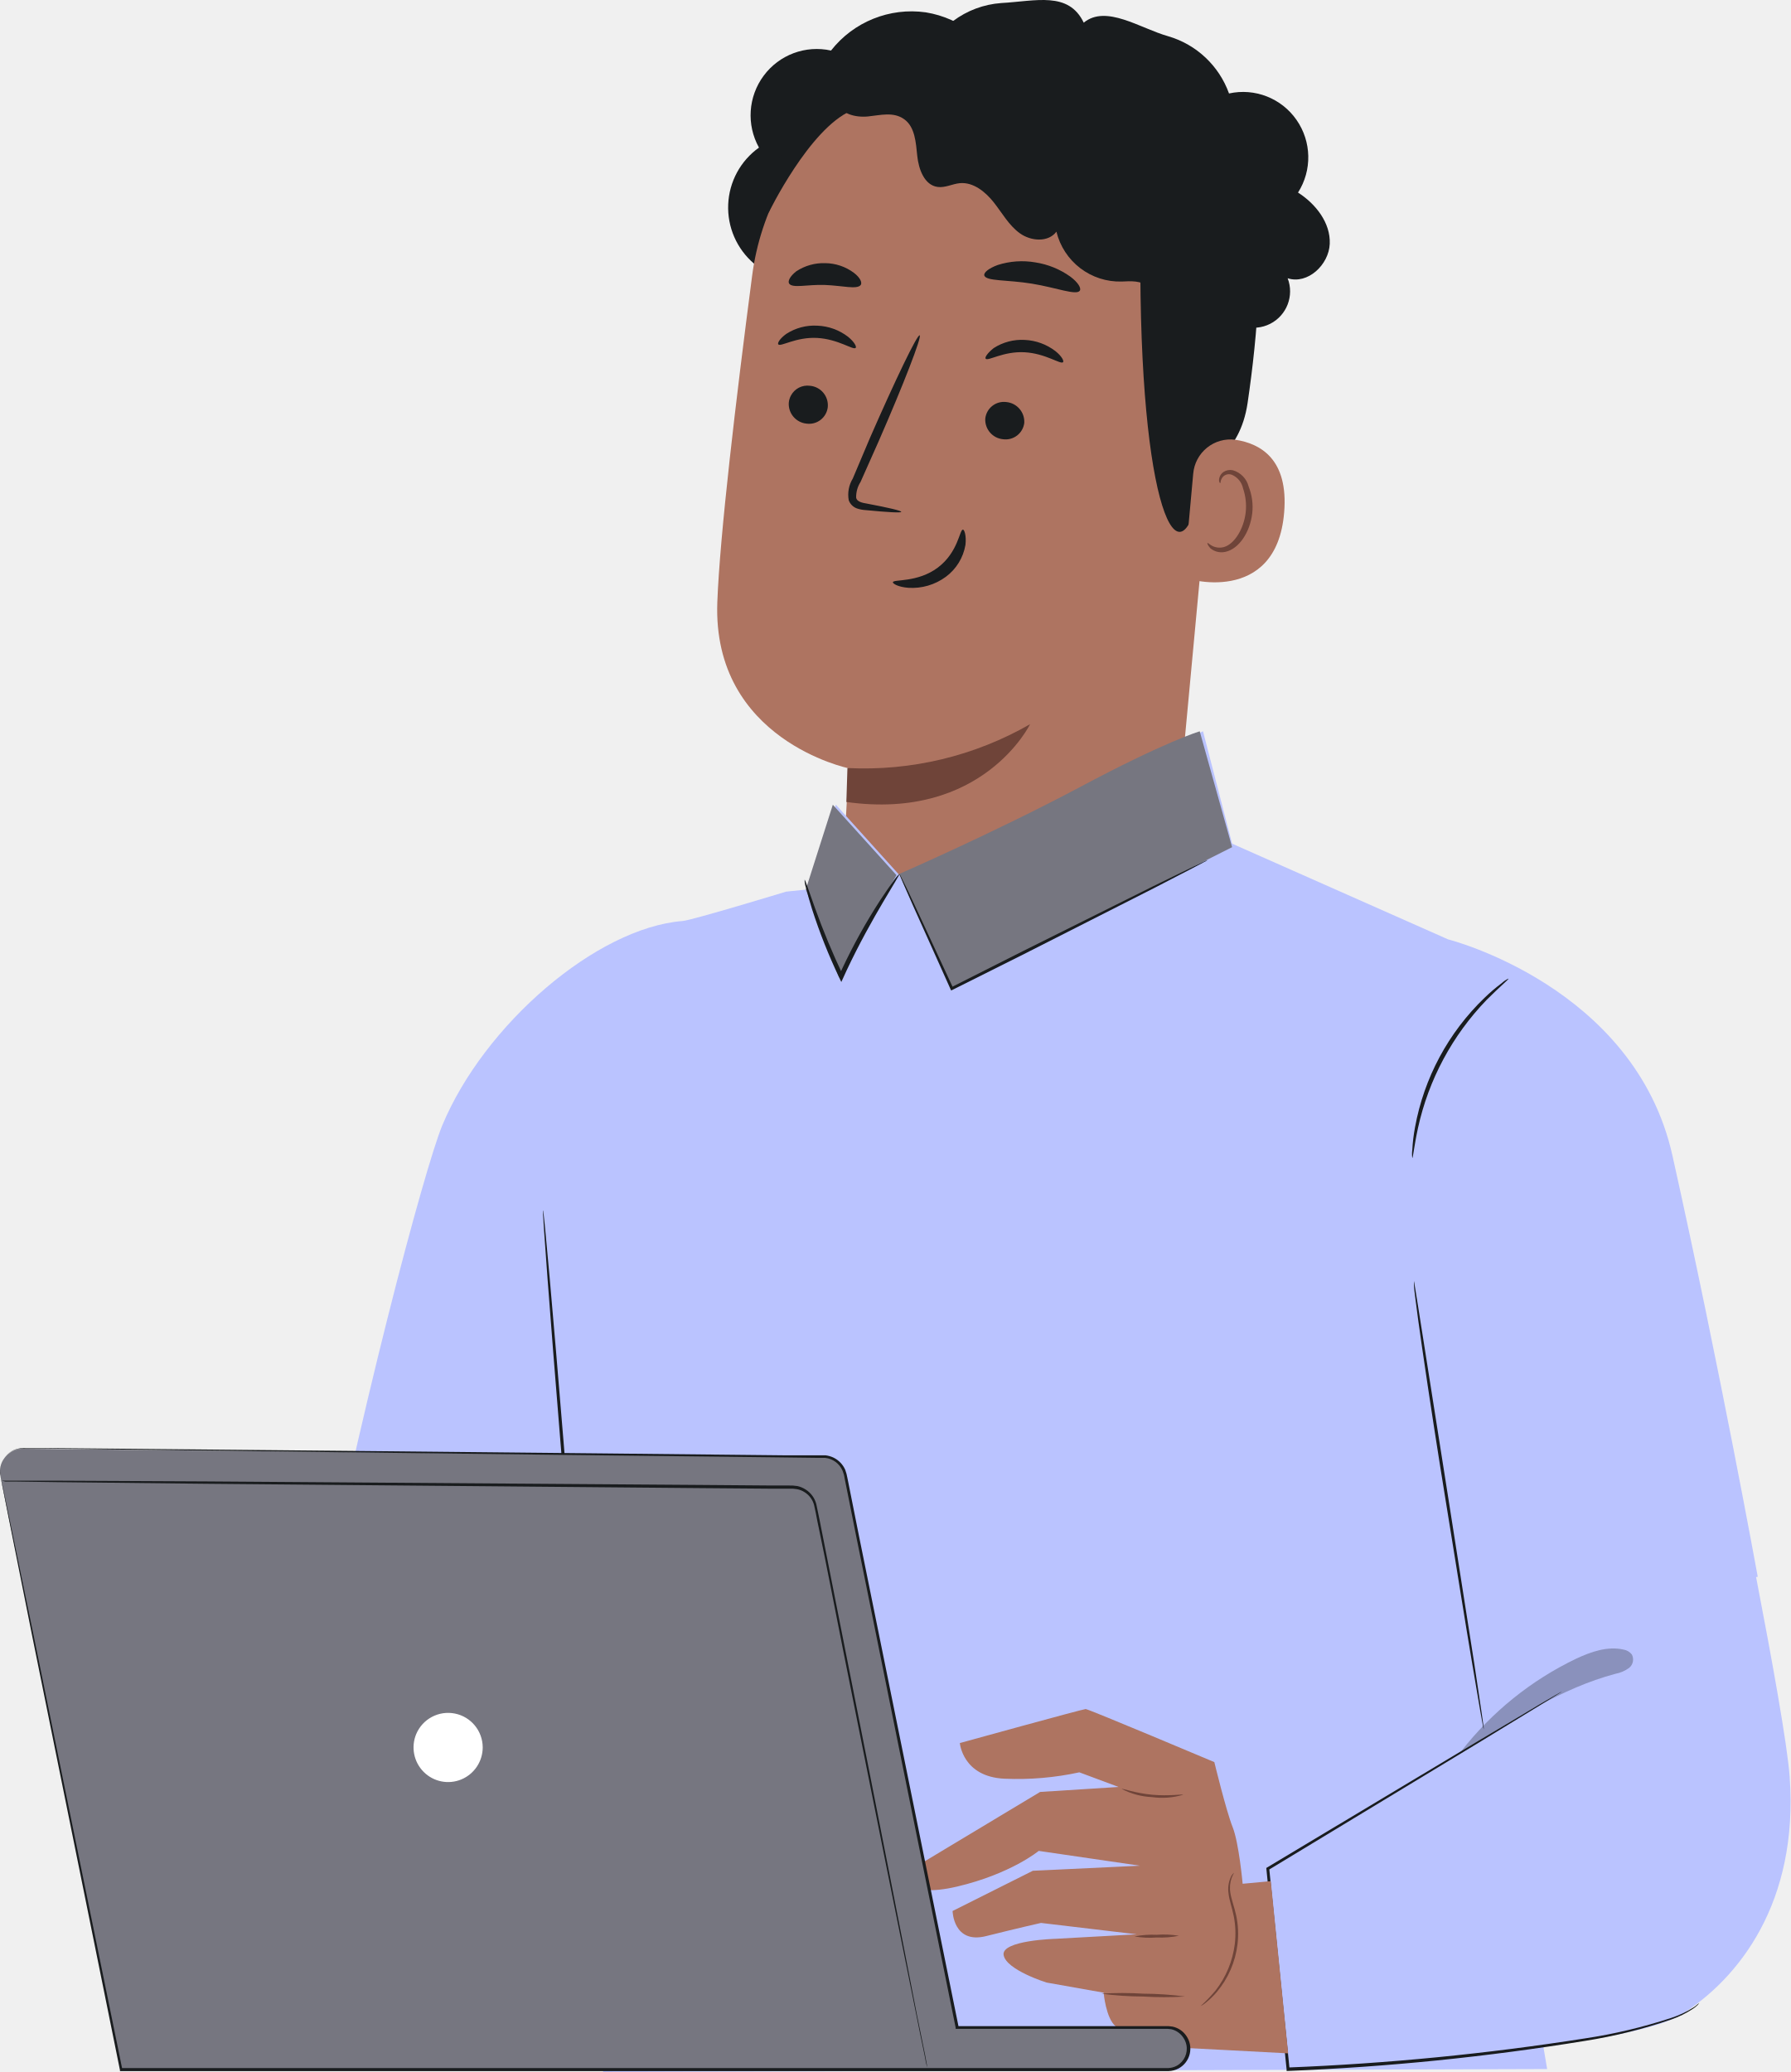
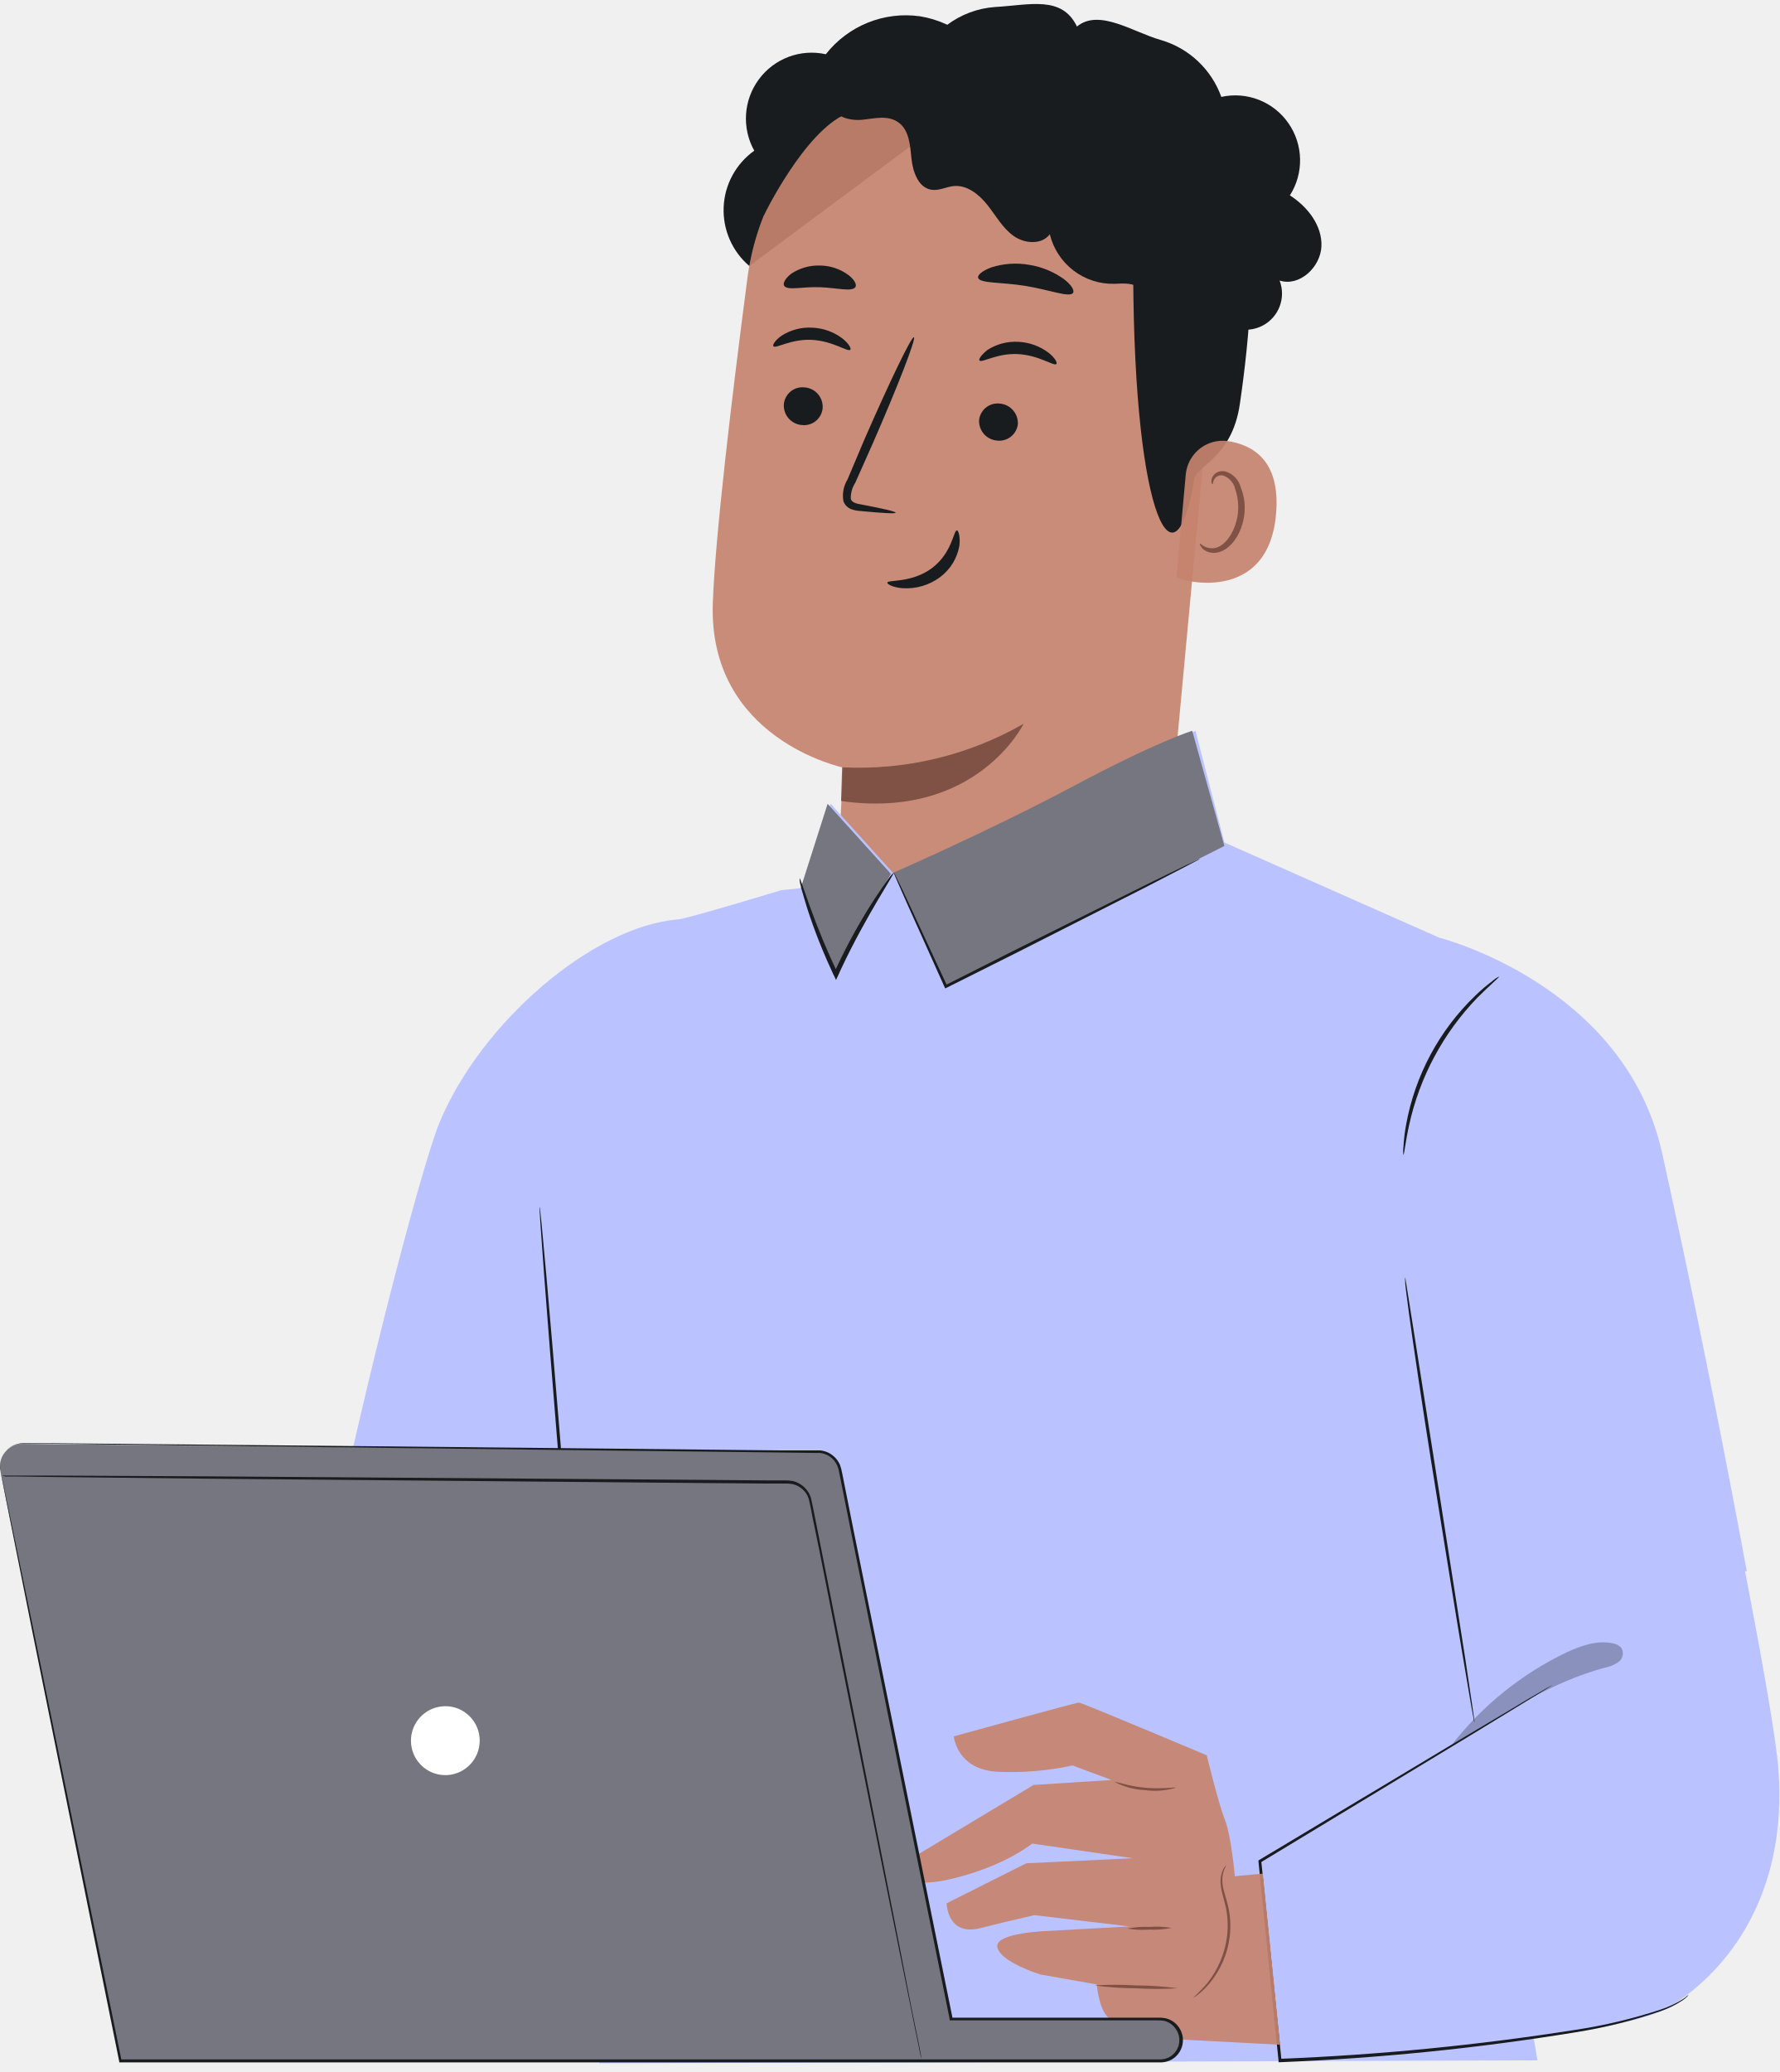
- <svg xmlns="http://www.w3.org/2000/svg" width="140" height="162" fill="none">
-   <path d="M72.386.966a7.993 7.993 0 00-7.411 2.986A5.161 5.161 0 0059.71 5.92a5.191 5.191 0 00-.368 5.62 5.749 5.749 0 00-2.406 4.44 5.765 5.765 0 002.017 4.631L78.591 6.023a8.028 8.028 0 00-2.428-3.36A8.001 8.001 0 0072.386.966z" fill="#191C1E" />
-   <path d="M58.809 21.545a20.092 20.092 0 017.03-12.816 20.002 20.002 0 0113.838-4.636l1.033.05c11.142 1.209 16.346 11.374 14.828 22.503l-3.47 37.225-.184 1.81-26.047 3.899.51-9.513s-10.663-2.205-10.262-12.983c.192-5.204 1.46-15.886 2.724-25.54z" fill="#AE7461" />
-   <path d="M66.258 60.049a26.06 26.06 0 0014.28-3.427s-3.693 7.582-14.363 6.08l.083-2.653z" fill="#6F4439" />
-   <path d="M61.672 31.492a1.544 1.544 0 001.397 1.63 1.47 1.47 0 001.651-1.278 1.53 1.53 0 00-1.396-1.682 1.463 1.463 0 00-1.485.765c-.093.175-.15.367-.167.565zM60.855 26.927c.179.211 1.384-.594 3.036-.505 1.652.09 2.819.972 3.01.78.09-.083-.083-.454-.593-.87a4.197 4.197 0 00-2.398-.869 4.05 4.05 0 00-2.43.64c-.523.377-.714.735-.625.824zM77.036 32.719a1.536 1.536 0 001.397 1.624 1.47 1.47 0 001.652-1.279 1.55 1.55 0 00-1.403-1.63 1.465 1.465 0 00-1.646 1.285zM77.068 28.047c.179.21 1.384-.595 3.036-.506 1.652.09 2.819.972 3.01.78.09-.09-.083-.46-.593-.869a4.261 4.261 0 00-2.398-.876 4.05 4.05 0 00-2.43.64c-.49.39-.714.735-.625.83zM70.467 40.02c0-.096-1.002-.326-2.653-.64-.421-.064-.817-.166-.874-.46a2.183 2.183 0 01.344-1.24l1.403-3.152c1.958-4.475 3.4-8.202 3.221-8.31-.178-.109-1.913 3.503-3.878 7.997l-1.352 3.196a2.44 2.44 0 00-.319 1.7 1.069 1.069 0 00.638.64c.229.077.467.122.708.134 1.716.167 2.749.224 2.762.135zM75.289 41.407c-.268 0-.364 1.764-1.958 2.966-1.594 1.202-3.495.901-3.52 1.15 0 .116.408.371 1.211.435a4.457 4.457 0 002.934-.863 3.92 3.92 0 001.53-2.493c.084-.748-.095-1.202-.197-1.195zM76.959 21.538c.14.46 1.805.326 3.724.64 1.92.313 3.47.94 3.744.55.128-.193-.127-.64-.733-1.094a6.37 6.37 0 00-2.743-1.119 6.204 6.204 0 00-2.946.205c-.727.268-1.104.6-1.046.818zM61.698 22.171c.274.39 1.428.058 2.8.109 1.37.051 2.512.377 2.8 0 .127-.186-.039-.569-.53-.946a3.82 3.82 0 00-2.239-.76 3.884 3.884 0 00-2.27.638c-.498.39-.676.768-.561.96z" fill="#191C1E" />
-   <path d="M60.084 16.66s3.189-6.603 6.493-8.016c4.018-1.707 5.497 2.698 9.292 1.835s7.653-2.506 11.314.588c4.03 3.382 1.958 5.51 1.977 10.299.09 19.421 3.349 25.079 4.803 15.982.159-.991 2.965-1.65 3.584-5.85.803-5.453 1.346-12.088.319-16.039-.868-3.324-2.615-5.683-5.836-8.343-5.102-4.2-12.315-4.647-17.264-4.391-4.95.255-14.708 5.472-14.682 13.936z" fill="#191C1E" />
-   <path d="M93.293 37.04a2.933 2.933 0 011.075-2.032 2.918 2.918 0 012.21-.627c1.996.295 4.171 1.541 3.826 5.684-.6 7.351-7.838 5.235-7.832 5.018.007-.217.44-4.967.721-8.042z" fill="#AE7461" />
-   <path d="M94.42 42.449c.039 0 .122.102.332.217.292.157.633.193.95.103.798-.224 1.55-1.4 1.697-2.724a4.35 4.35 0 00-.21-1.866 1.485 1.485 0 00-.88-1.062.636.636 0 00-.785.294c-.115.199-.076.346-.115.358-.038.013-.153-.14-.064-.434a.793.793 0 01.326-.441.968.968 0 01.72-.128 1.784 1.784 0 011.238 1.278c.264.661.36 1.377.28 2.085-.172 1.483-1.04 2.806-2.124 3.023a1.362 1.362 0 01-1.154-.288c-.21-.236-.261-.402-.21-.415z" fill="#6F4439" />
-   <path d="M96.06 24.6a7.491 7.491 0 01-3.43 1.381c-1.276.064-2.628-.722-2.775-1.962-.07-.556.096-1.19-.242-1.637-.338-.447-1.218-.409-1.913-.37a5.094 5.094 0 01-3.24-1.046 5.115 5.115 0 01-1.862-2.854c-.638.857-1.997.748-2.858.128-.86-.62-1.384-1.586-2.04-2.417-.657-.83-1.601-1.598-2.654-1.502-.587.058-1.154.377-1.74.294-1.034-.14-1.48-1.387-1.589-2.43-.108-1.041-.172-2.256-1.02-2.863-.849-.607-1.863-.313-2.832-.217-.97.095-2.188-.192-2.385-1.145a1.923 1.923 0 01.427-1.425A5.123 5.123 0 0172.1 4.892a7.146 7.146 0 012.409-3.241A7.12 7.12 0 0178.286.238c2.723-.154 5.262-.933 6.448 1.534 1.748-1.438 4.42.448 6.601 1.061a7.19 7.19 0 014.758 4.475 5.09 5.09 0 015.279 2.068 5.122 5.122 0 01.116 5.68c1.384.882 2.551 2.366 2.481 4.008-.07 1.643-1.728 3.197-3.291 2.692a2.848 2.848 0 01-1.366 3.561 2.831 2.831 0 01-3.672-1.004" fill="#191C1E" />
-   <path d="M115.749 127.971l21.684-4.692s-2.972-16.353-6.671-32.935c-2.953-13.227-17.532-16.896-17.532-16.896l-16.895-7.486-2.277-8.79c-9.286 4.603-18.298 9.033-23.732 11.251l-4.974-5.51-2.111 6.616-1.78.185s-7.353 2.238-8.093 2.295c-6.728.537-15.504 8.087-18.789 15.982-1.358 3.267-6.62 22.803-10.472 43.03-2.793 14.633-4.407 28.837-5.102 30.762l21.684.044 5-30.806L47.156 162l73.81-.23-5.249-31.133.032-2.666z" fill="#BAC3FF" />
-   <path d="M42.456 94.62c-.064 0 .548 8.157 1.37 18.207.824 10.049 1.544 18.193 1.614 18.187.07-.006-.548-8.157-1.37-18.207-.823-10.049-1.544-18.193-1.614-18.187z" fill="#191C1E" />
-   <path d="M96.335 66.236L74.389 77.283l-4.088-8.95s7.347-3.196 14.03-6.738c6.819-3.644 9.472-4.417 9.472-4.417M65.116 62.919l4.975 5.504-4.484 8.017-2.602-6.905" fill="#767680" />
-   <path d="M117.949 76.51c.038.044-.689.639-1.716 1.668a20.85 20.85 0 00-5.364 10.01c-.312 1.44-.389 2.353-.446 2.353a2.282 2.282 0 010-.639c.032-.588.102-1.173.21-1.752a18.682 18.682 0 015.434-10.132c.421-.41.868-.793 1.339-1.144.161-.15.344-.273.543-.365zM70.326 68.334c.045 0-.484.843-1.275 2.186-.79 1.342-1.862 3.234-2.876 5.395-.083.18-.16.358-.236.518l-.16.345-.16-.339a43.173 43.173 0 01-2.13-5.363 31.504 31.504 0 01-.471-1.662 1.979 1.979 0 01-.109-.64c.045 0 .319.838.81 2.213a58.104 58.104 0 002.2 5.286h-.312l.236-.524a44.666 44.666 0 012.985-5.376c.427-.64.797-1.183 1.058-1.535.124-.187.272-.357.44-.504z" fill="#191C1E" />
-   <path d="M94.423 67.24a1.916 1.916 0 00-.306.128l-.849.403-3.093 1.515-10.204 5.082-5.6 2.826.153.057-2.985-6.43c-.363-.768-.637-1.382-.873-1.83l-.236-.485a.742.742 0 00-.096-.16.588.588 0 00.064.18l.204.491.816 1.86c.72 1.605 1.729 3.836 2.902 6.464l.051.102.102-.051 5.606-2.806 10.147-5.147 3.061-1.585.83-.441c.109-.044.211-.102.306-.173z" fill="#191C1E" />
-   <path d="M135.061 112.053s4.502 21.806 4.866 26.85c.72 9.876-4.005 15.796-8.463 18.603-4.631 2.908-30.76 4.283-30.76 4.283l-1.582-15.663 16.984-10.311-2.302-17.849 21.257-5.913z" fill="#BAC3FF" />
-   <path d="M116.01 135.213a2.885 2.885 0 00-.032-.358c-.038-.255-.083-.594-.146-1.022-.134-.914-.326-2.193-.562-3.759-.504-3.197-1.186-7.569-1.945-12.396-1.492-9.442-2.551-16.244-2.768-17.522a1.946 1.946 0 000 .358c0 .243.058.588.109 1.029.108.895.287 2.18.516 3.772a727.453 727.453 0 001.914 12.402c.784 4.839 1.479 9.218 2.015 12.382.261 1.56.485 2.839.638 3.746.076.422.14.761.185 1.017.014.119.04.237.076.351zM132.867 156.598a.777.777 0 00-.134.102 1.921 1.921 0 01-.383.288 7.754 7.754 0 01-1.69.786 41.21 41.21 0 01-6.729 1.598 200.162 200.162 0 01-23.234 2.276l.128.102c-.16-1.54-.319-3.196-.491-4.82-.383-3.797-.753-7.46-1.097-10.835l-.057.108 16.46-9.966 4.752-2.902 1.275-.787.319-.204.109-.077s-.039 0-.115.058l-.338.191-1.276.748-4.789 2.852-16.5 9.889-.063.038v.071c.338 3.382.708 7.032 1.09 10.867.166 1.65.332 3.28.491 4.821v.115h.109a191.59 191.59 0 0023.247-2.353 40.11 40.11 0 006.734-1.675 7.455 7.455 0 001.684-.831c.137-.088.263-.191.377-.307.045-.047.085-.098.121-.153z" fill="#191C1E" />
-   <path d="M127.586 129.351a1.052 1.052 0 00-.638-.377c-1.275-.287-2.551.173-3.712.71a25.231 25.231 0 00-8.986 7.236l.293-.166c3.98-2.359 7.501-4.75 11.767-5.888a2.607 2.607 0 001.065-.46.844.844 0 00.211-1.055z" fill="#191C1E" opacity=".3" />
-   <path d="M99.359 147.079l-2.2.204s-.288-3.196-.785-4.436c-.498-1.24-1.429-5.076-1.429-5.076s-9.84-4.149-10.058-4.149c-.216 0-9.84 2.659-9.84 2.659s.216 2.641 3.495 2.788a22.755 22.755 0 005.848-.499l3.068 1.144-6.136.39-10.765 6.47s.07 1.918 4.28.927c4.208-.991 6.377-2.788 6.377-2.788l7.915 1.158-8.374.396-6.276 3.145s.051 2.608 2.621 1.963c2.57-.646 4.292-1.03 4.292-1.03l7.488.889-6.346.352s-4.28.115-4.063 1.278c.217 1.164 3.355 2.142 3.355 2.142l4.465.792s.165 2.001.95 2.641c.784.639 1.996 1.54 2.71 1.553.715.013 10.766.55 10.766.55l-1.358-13.463z" fill="#AE7461" />
-   <path d="M93.873 156.846c.137-.068.265-.151.383-.249a6.16 6.16 0 00.886-.856 7.12 7.12 0 001.614-3.721 6.917 6.917 0 00-.102-2.257c-.147-.677-.383-1.278-.453-1.758a2.36 2.36 0 01.096-1.182c.056-.138.12-.272.19-.403a.881.881 0 00-.267.371c-.17.387-.228.815-.166 1.234.051.53.275 1.118.408 1.783.142.72.17 1.458.083 2.186a7.378 7.378 0 01-1.518 3.651c-.358.425-.743.827-1.154 1.201zM92.66 156.099a25.492 25.492 0 00-3.277-.224 25.982 25.982 0 00-3.278 0c1.084.145 2.177.22 3.271.224 1.094.069 2.191.069 3.285 0zM92.176 151.349a7.15 7.15 0 00-1.741-.077 7.262 7.262 0 00-1.735.128 6.859 6.859 0 001.735.083 7.114 7.114 0 001.741-.134zM92.507 140.322c0-.064-1.09.121-2.423 0-1.333-.122-2.36-.518-2.379-.454a5.61 5.61 0 002.36.639 5.733 5.733 0 002.442-.185z" fill="#6F4439" />
-   <path d="M.031 115.39l9.426 46.385h81.827a1.643 1.643 0 001.639-1.636 1.637 1.637 0 00-1.639-1.643H74.816l-8.743-43.138a1.776 1.776 0 00-1.728-1.432l-62.535-.659a1.795 1.795 0 00-1.752 1.337 1.795 1.795 0 00-.027.786z" fill="#767680" />
-   <path d="M.03 115.39a1.114 1.114 0 010-.141 1.41 1.41 0 010-.422 1.812 1.812 0 01.868-1.355c.168-.1.351-.171.542-.211.21-.041.425-.056.638-.045h1.473l3.68.032 23.643.224 16.48.166 9.235.096 4.847.051h3.112c.221.026.437.089.638.186.4.2.72.535.9.946.077.207.135.421.171.639l.128.639.255 1.279c.166.837.338 1.681.51 2.557.345 1.705.693 3.424 1.046 5.159.71 3.482 1.433 7.043 2.169 10.682 1.48 7.269 3.01 14.838 4.592 22.63l-.109-.089h16.193c.214-.012.428.001.638.038.436.092.82.349 1.071.716a1.757 1.757 0 01-.6 2.557 1.809 1.809 0 01-.77.205H9.38v-.07a34806.699 34806.699 0 00-6.85-33.882l-1.862-9.346-.479-2.416c-.108-.55-.153-.825-.153-.825s.064.275.179.818c.115.544.28 1.355.504 2.417.433 2.122 1.078 5.242 1.913 9.256 1.645 8.036 4.012 19.626 6.926 33.882l-.083-.071h81.871c.235-.01.464-.073.67-.185a1.518 1.518 0 00.744-1.63 1.523 1.523 0 00-.253-.582 1.548 1.548 0 00-.931-.639 2.943 2.943 0 00-.593-.032H74.72v-.09c-1.582-7.792-3.113-15.342-4.586-22.63l-2.156-10.682a923.45 923.45 0 00-1.046-5.165c-.172-.851-.344-1.694-.51-2.558-.083-.415-.172-.837-.255-1.278l-.128-.639a2.406 2.406 0 00-.159-.588 1.676 1.676 0 00-1.365-1.011h-.638l-2.474-.031-4.84-.058-9.236-.102-16.48-.198-23.642-.288-3.686-.051H2.053a2.899 2.899 0 00-.638.038 1.763 1.763 0 00-1.39 1.528 1.96 1.96 0 00.006.569z" fill="#191C1E" />
-   <path d="M37.742 136.62a2.717 2.717 0 01-1.669 2.504 2.696 2.696 0 01-2.947-.587 2.712 2.712 0 01-.586-2.954 2.706 2.706 0 015.202 1.037z" fill="#fff" />
-   <path d="M.12 115.767H4.406l11.703.058 38.592.275 5.58.044h1.372c.234-.007.47.008.701.045.227.052.442.143.638.269.409.258.705.662.829 1.131.102.454.178.882.274 1.323.689 3.491 1.359 6.866 1.99 10.075 1.276 6.393 2.41 12.204 3.368 17.062.956 4.859 1.715 8.784 2.244 11.507l.638 3.133.147.812c.032.172.044.281.044.281s0-.096-.063-.275c-.064-.179-.102-.46-.172-.812a255.17 255.17 0 01-.638-3.119c-.549-2.724-1.34-6.649-2.322-11.507-.982-4.859-2.124-10.638-3.412-17.056-.638-3.197-1.275-6.578-2.009-10.069-.083-.434-.166-.888-.261-1.278a1.687 1.687 0 00-.74-.998 1.64 1.64 0 00-.587-.236 2.726 2.726 0 00-.638-.038h-1.37l-5.581-.045-38.598-.339-11.697-.128-3.189-.045H.426l-.306-.07z" fill="#191C1E" />
+ <svg xmlns="http://www.w3.org/2000/svg" width="140" height="163" fill="none">
+   <path d="M72.386 1.281a7.993 7.993 0 00-7.41 2.985 5.161 5.161 0 00-5.265 1.969 5.192 5.192 0 00-.367 5.62 5.749 5.749 0 00-2.407 4.44 5.765 5.765 0 002.018 4.63L78.592 6.339a8.029 8.029 0 00-2.428-3.36 8.001 8.001 0 00-3.778-1.697z" fill="#191C1E" />
+   <path d="M58.809 21.86a20.092 20.092 0 017.03-12.816 20.002 20.002 0 0113.838-4.637l1.033.051c11.142 1.208 16.346 11.373 14.828 22.503l-3.47 37.225-.184 1.809-26.047 3.9.51-9.513s-10.663-2.206-10.262-12.984c.192-5.204 1.46-15.886 2.724-25.539z" fill="#C6846E" fill-opacity=".92" />
+   <path d="M66.258 60.363a26.06 26.06 0 0014.28-3.426s-3.693 7.581-14.363 6.079l.083-2.653z" fill="#6F4439" fill-opacity=".81" />
+   <path d="M61.672 31.806a1.543 1.543 0 001.397 1.63 1.469 1.469 0 001.469-.73c.096-.169.158-.355.183-.548a1.53 1.53 0 00-1.397-1.681 1.463 1.463 0 00-1.485.765c-.093.175-.15.367-.167.564zM60.855 27.242c.179.21 1.384-.595 3.036-.505 1.652.09 2.819.972 3.01.78.09-.083-.083-.454-.593-.87a4.196 4.196 0 00-2.398-.87 4.049 4.049 0 00-2.43.64c-.523.377-.714.735-.625.825zM77.036 33.033a1.536 1.536 0 001.396 1.624 1.466 1.466 0 001.091-.295 1.476 1.476 0 00.561-.983 1.549 1.549 0 00-1.403-1.63 1.462 1.462 0 00-1.466.735c-.096.17-.157.356-.18.55zM77.068 28.361c.178.211 1.384-.595 3.035-.505 1.652.09 2.82.972 3.01.78.09-.09-.082-.46-.592-.87a4.26 4.26 0 00-2.398-.875 4.05 4.05 0 00-2.43.639c-.491.39-.715.735-.625.831zM70.467 40.334c0-.096-1.002-.326-2.653-.64-.421-.063-.817-.165-.874-.46-.013-.438.107-.87.344-1.24l1.403-3.151c1.958-4.475 3.4-8.202 3.221-8.31-.178-.11-1.913 3.502-3.878 7.996l-1.352 3.197a2.44 2.44 0 00-.319 1.7 1.069 1.069 0 00.638.64c.229.077.467.122.708.134 1.716.166 2.749.224 2.762.134zM75.289 41.721c-.268 0-.364 1.765-1.958 2.967-1.595 1.201-3.495.9-3.52 1.15 0 .115.407.371 1.21.435a4.457 4.457 0 002.935-.863 3.92 3.92 0 001.53-2.493c.083-.748-.095-1.202-.197-1.196zM76.959 21.853c.14.46 1.805.326 3.724.639 1.92.313 3.47.94 3.744.55.128-.192-.127-.64-.733-1.094a6.369 6.369 0 00-2.743-1.118 6.204 6.204 0 00-2.946.204c-.727.269-1.104.601-1.046.819zM61.698 22.486c.274.39 1.428.057 2.8.108 1.37.051 2.512.378 2.8 0 .127-.185-.039-.569-.53-.946a3.82 3.82 0 00-2.239-.76 3.884 3.884 0 00-2.27.639c-.498.39-.676.767-.561.959z" fill="#191C1E" />
+   <path d="M60.084 16.975s3.188-6.603 6.492-8.016c4.018-1.707 5.498 2.697 9.292 1.835 3.795-.864 7.654-2.506 11.315.588 4.03 3.381 1.957 5.51 1.977 10.298.089 19.421 3.348 25.079 4.802 15.982.16-.99 2.966-1.65 3.584-5.85.804-5.452 1.346-12.088.32-16.039-.868-3.324-2.616-5.683-5.836-8.342-5.103-4.2-12.316-4.648-17.265-4.392-4.949.256-14.707 5.472-14.681 13.936z" fill="#191C1E" />
+   <path d="M93.293 37.355a2.932 2.932 0 012.116-2.573c.38-.107.777-.137 1.168-.086 1.997.294 4.172 1.54 3.827 5.683-.6 7.352-7.838 5.236-7.832 5.018.007-.217.44-4.967.721-8.042z" fill="#C6846E" fill-opacity=".92" />
+   <path d="M94.421 42.764c.038 0 .121.102.332.217.291.156.632.193.95.102.797-.224 1.55-1.4 1.697-2.723a4.348 4.348 0 00-.21-1.867 1.484 1.484 0 00-.881-1.061.637.637 0 00-.784.294c-.115.198-.077.345-.115.358-.039.013-.153-.14-.064-.435a.792.792 0 01.325-.44.967.967 0 01.72-.129 1.785 1.785 0 011.238 1.279c.264.66.36 1.377.28 2.084-.171 1.483-1.039 2.806-2.123 3.024a1.362 1.362 0 01-1.154-.288c-.21-.236-.262-.403-.21-.416z" fill="#6F4439" fill-opacity=".81" />
+   <path d="M96.06 24.915a7.49 7.49 0 01-3.43 1.38c-1.276.065-2.628-.722-2.775-1.962-.07-.556.096-1.189-.242-1.636-.338-.448-1.218-.41-1.913-.371a5.094 5.094 0 01-3.24-1.045 5.115 5.115 0 01-1.862-2.855c-.638.857-1.997.748-2.858.128-.86-.62-1.384-1.585-2.04-2.416-.657-.831-1.601-1.598-2.654-1.503-.587.058-1.154.378-1.74.295-1.034-.141-1.48-1.388-1.589-2.43-.108-1.042-.172-2.256-1.02-2.864-.849-.607-1.863-.313-2.832-.217-.97.096-2.188-.192-2.385-1.144a1.923 1.923 0 01.427-1.426A5.123 5.123 0 0172.1 5.206a7.146 7.146 0 012.409-3.24A7.12 7.12 0 0178.286.551C81.01.4 83.548-.38 84.734 2.087c1.748-1.439 4.42.447 6.601 1.06a7.19 7.19 0 014.758 4.476 5.09 5.09 0 015.279 2.067 5.122 5.122 0 01.116 5.68c1.384.883 2.551 2.366 2.481 4.009-.07 1.643-1.728 3.196-3.291 2.691a2.848 2.848 0 01-1.366 3.562 2.832 2.832 0 01-3.672-1.005" fill="#191C1E" />
+   <path d="M115.749 128.286l21.684-4.692s-2.972-16.353-6.671-32.936c-2.953-13.226-17.532-16.896-17.532-16.896l-16.895-7.486-2.277-8.79C84.772 62.09 75.76 66.52 70.326 68.738l-4.974-5.511-2.111 6.617-1.78.185s-7.353 2.237-8.093 2.295c-6.728.537-15.504 8.087-18.789 15.982-1.358 3.266-6.62 22.803-10.472 43.029-2.793 14.633-4.407 28.838-5.102 30.762l21.684.045 5-30.807 1.467 30.979 73.81-.23-5.249-31.132.032-2.666z" fill="#BAC3FF" />
+   <path d="M42.455 94.935c-.063 0 .549 8.157 1.371 18.206.823 10.049 1.544 18.194 1.614 18.187.07-.006-.548-8.157-1.371-18.206s-1.544-18.194-1.614-18.187z" fill="#191C1E" />
+   <path d="M96.335 66.55L74.389 77.598l-4.088-8.95s7.347-3.196 14.03-6.737c6.819-3.644 9.472-4.418 9.472-4.418M65.116 63.233l4.975 5.505-4.484 8.016-2.602-6.904" fill="#767680" />
+   <path d="M117.949 76.824c.038.044-.689.639-1.716 1.668a20.857 20.857 0 00-5.363 10.011c-.313 1.439-.389 2.353-.447 2.353a2.282 2.282 0 010-.64c.032-.587.102-1.172.211-1.751a18.676 18.676 0 015.434-10.133c.42-.41.868-.793 1.339-1.144.16-.15.343-.273.542-.364zM70.326 68.648c.045 0-.484.844-1.275 2.186-.79 1.343-1.862 3.235-2.876 5.396-.083.179-.16.358-.236.517l-.16.346-.16-.34a43.167 43.167 0 01-2.13-5.363 31.477 31.477 0 01-.471-1.662 1.978 1.978 0 01-.109-.639c.045 0 .319.838.81 2.212a58.093 58.093 0 002.2 5.287h-.312l.236-.524a44.682 44.682 0 012.985-5.377c.427-.64.797-1.182 1.058-1.534.124-.188.272-.357.44-.505z" fill="#191C1E" />
+   <path d="M94.422 67.555a1.91 1.91 0 00-.306.127l-.848.403-3.093 1.515-10.205 5.083-5.6 2.825.154.058-2.985-6.431c-.364-.767-.638-1.381-.874-1.829l-.236-.486a.746.746 0 00-.096-.16.588.588 0 00.064.18l.204.492.817 1.86c.72 1.605 1.728 3.836 2.902 6.463l.05.102.103-.05 5.606-2.807 10.147-5.146 3.061-1.586.83-.44c.108-.045.21-.103.305-.173z" fill="#191C1E" />
+   <path d="M135.061 112.368s4.502 21.805 4.866 26.849c.72 9.877-4.005 15.797-8.463 18.603-4.631 2.909-30.76 4.283-30.76 4.283l-1.582-15.662 16.984-10.312-2.302-17.848 21.257-5.913z" fill="#BAC3FF" />
+   <path d="M116.011 135.528a3.305 3.305 0 00-.032-.358c-.039-.256-.083-.595-.147-1.023-.134-.914-.325-2.193-.561-3.759-.504-3.196-1.186-7.569-1.945-12.395-1.493-9.442-2.551-16.244-2.768-17.523a1.946 1.946 0 000 .358c0 .243.057.588.108 1.029.109.895.287 2.18.517 3.772a733.114 733.114 0 001.913 12.402c.784 4.839 1.48 9.218 2.015 12.383.262 1.56.485 2.838.638 3.746.077.422.14.761.185 1.016.015.12.04.237.077.352zM132.867 156.912a.783.783 0 00-.134.103 1.916 1.916 0 01-.383.287 7.804 7.804 0 01-1.69.787 41.313 41.313 0 01-6.729 1.598 200.6 200.6 0 01-23.234 2.276l.128.102c-.16-1.541-.319-3.197-.491-4.82-.383-3.798-.753-7.461-1.097-10.836l-.057.109 16.46-9.967 4.752-2.902 1.275-.786.319-.205.109-.076s-.039 0-.115.057l-.338.192-1.276.748-4.789 2.851-16.5 9.89-.063.038v.07c.338 3.382.708 7.032 1.09 10.868.166 1.649.332 3.279.491 4.82v.115h.109a191.589 191.589 0 0023.247-2.352 40.11 40.11 0 006.734-1.675 7.455 7.455 0 001.684-.831c.137-.089.263-.191.377-.307.045-.047.085-.099.121-.154z" fill="#191C1E" />
+   <path d="M127.586 129.666a1.038 1.038 0 00-.637-.377c-1.276-.288-2.552.172-3.712.709a25.24 25.24 0 00-8.987 7.237l.294-.166c3.98-2.359 7.5-4.75 11.767-5.888a2.62 2.62 0 001.065-.46.848.848 0 00.21-1.055z" fill="#191C1E" opacity=".3" />
+   <path d="M99.359 147.393l-2.2.205s-.288-3.197-.785-4.437c-.498-1.24-1.429-5.076-1.429-5.076s-9.84-4.148-10.058-4.148c-.216 0-9.84 2.659-9.84 2.659s.216 2.64 3.495 2.787c1.962.087 3.928-.08 5.848-.499l3.068 1.145-6.136.39-10.765 6.469s.07 1.918 4.28.927c4.208-.991 6.377-2.787 6.377-2.787l7.915 1.157-8.374.396-6.276 3.146s.051 2.608 2.621 1.962a178.5 178.5 0 014.292-1.029l7.488.889-6.346.351s-4.28.115-4.063 1.279c.217 1.163 3.355 2.141 3.355 2.141l4.465.793s.165 2.001.95 2.64c.784.639 1.996 1.541 2.71 1.554.715.012 10.766.549 10.766.549l-1.358-13.463z" fill="#C6846E" fill-opacity=".92" />
+   <path d="M93.874 157.161a2.01 2.01 0 00.382-.249c.324-.255.62-.542.887-.857a7.118 7.118 0 001.613-3.721 6.908 6.908 0 00-.102-2.256c-.147-.678-.382-1.279-.453-1.758a2.365 2.365 0 01.096-1.183 4.44 4.44 0 01.191-.403.881.881 0 00-.267.371c-.171.387-.229.815-.166 1.234.05.531.274 1.119.408 1.784.141.72.17 1.457.083 2.186a7.371 7.371 0 01-1.518 3.65c-.358.426-.744.827-1.154 1.202zM92.66 156.413a25.492 25.492 0 00-3.277-.224 25.982 25.982 0 00-3.278 0c1.084.146 2.177.221 3.271.224 1.094.069 2.191.069 3.285 0zM92.176 151.664a7.1 7.1 0 00-1.741-.077 7.262 7.262 0 00-1.735.128 6.859 6.859 0 001.735.083 7.214 7.214 0 001.741-.134zM92.508 140.636c0-.064-1.09.122-2.423 0-1.334-.121-2.36-.518-2.38-.454.73.384 1.537.603 2.36.639a5.717 5.717 0 002.443-.185z" fill="#6F4439" fill-opacity=".81" />
+   <path d="M.031 115.704l9.426 46.386h81.827a1.645 1.645 0 001.639-1.637 1.637 1.637 0 00-1.639-1.643H74.816l-8.743-43.138a1.785 1.785 0 00-1.729-1.432l-62.534-.658a1.783 1.783 0 00-1.752 1.336 1.795 1.795 0 00-.027.786z" fill="#767680" />
+   <path d="M.03 115.704a1.098 1.098 0 010-.14 1.41 1.41 0 010-.422 1.811 1.811 0 01.868-1.355c.168-.1.351-.171.542-.211.21-.041.425-.056.638-.045h1.473l3.68.032 23.643.224 16.48.166 9.235.096 4.847.051h3.112c.221.025.437.088.638.185.4.2.72.535.9.946.077.207.135.421.171.64l.128.639.255 1.278c.166.838.338 1.682.51 2.557.345 1.705.693 3.425 1.046 5.159.71 3.482 1.433 7.043 2.169 10.683 1.48 7.268 3.01 14.837 4.592 22.63l-.109-.09h16.193c.214-.012.428.001.638.039.436.092.82.348 1.071.716a1.746 1.746 0 01.276 1.414 1.753 1.753 0 01-.875 1.143 1.794 1.794 0 01-.772.204H9.381v-.07a35313.523 35313.523 0 00-6.85-33.881l-1.862-9.347c-.21-1.054-.37-1.866-.479-2.416-.108-.55-.153-.825-.153-.825s.064.275.179.819c.115.543.28 1.355.504 2.416.433 2.122 1.078 5.242 1.913 9.257 1.645 8.035 4.012 19.625 6.926 33.881l-.083-.07h81.871c.235-.01.464-.074.67-.185a1.521 1.521 0 00.744-1.631 1.525 1.525 0 00-.253-.581 1.554 1.554 0 00-.931-.64 3.018 3.018 0 00-.593-.032H74.72v-.089c-1.582-7.793-3.113-15.343-4.586-22.63l-2.156-10.683a923.45 923.45 0 00-1.046-5.165c-.172-.85-.344-1.694-.51-2.557-.083-.416-.172-.838-.255-1.279l-.128-.639a2.406 2.406 0 00-.159-.588 1.683 1.683 0 00-1.365-1.01h-.638l-2.474-.032-4.84-.058-9.236-.102-16.48-.198-23.642-.288-3.686-.051H2.053a2.962 2.962 0 00-.638.039 1.757 1.757 0 00-1.39 1.527 1.96 1.96 0 00.006.569z" fill="#191C1E" />
+   <path d="M37.743 136.935a2.717 2.717 0 01-1.67 2.504 2.696 2.696 0 01-2.947-.588 2.712 2.712 0 011.913-4.627 2.688 2.688 0 011.914.792 2.707 2.707 0 01.79 1.919z" fill="#fff" />
+   <path d="M.12 116.082H4.406l11.703.057 38.592.275 5.58.045h1.372c.234-.007.47.008.701.044.227.052.442.143.638.269.409.259.705.663.829 1.131.102.454.178.883.274 1.324.689 3.49 1.359 6.866 1.99 10.075 1.276 6.392 2.41 12.203 3.368 17.062.956 4.858 1.715 8.784 2.244 11.507l.638 3.132.147.812c.032.173.044.281.044.281s0-.095-.063-.274c-.064-.179-.102-.461-.172-.812-.153-.723-.37-1.771-.638-3.12-.549-2.723-1.34-6.648-2.322-11.507-.982-4.858-2.124-10.637-3.412-17.056-.638-3.196-1.275-6.578-2.009-10.068-.083-.435-.166-.889-.261-1.279a1.688 1.688 0 00-.74-.997 1.624 1.624 0 00-.587-.237 2.781 2.781 0 00-.638-.038h-1.37l-5.581-.045-38.598-.339-11.697-.127-3.189-.045H.426l-.306-.07z" fill="#191C1E" />
</svg>
